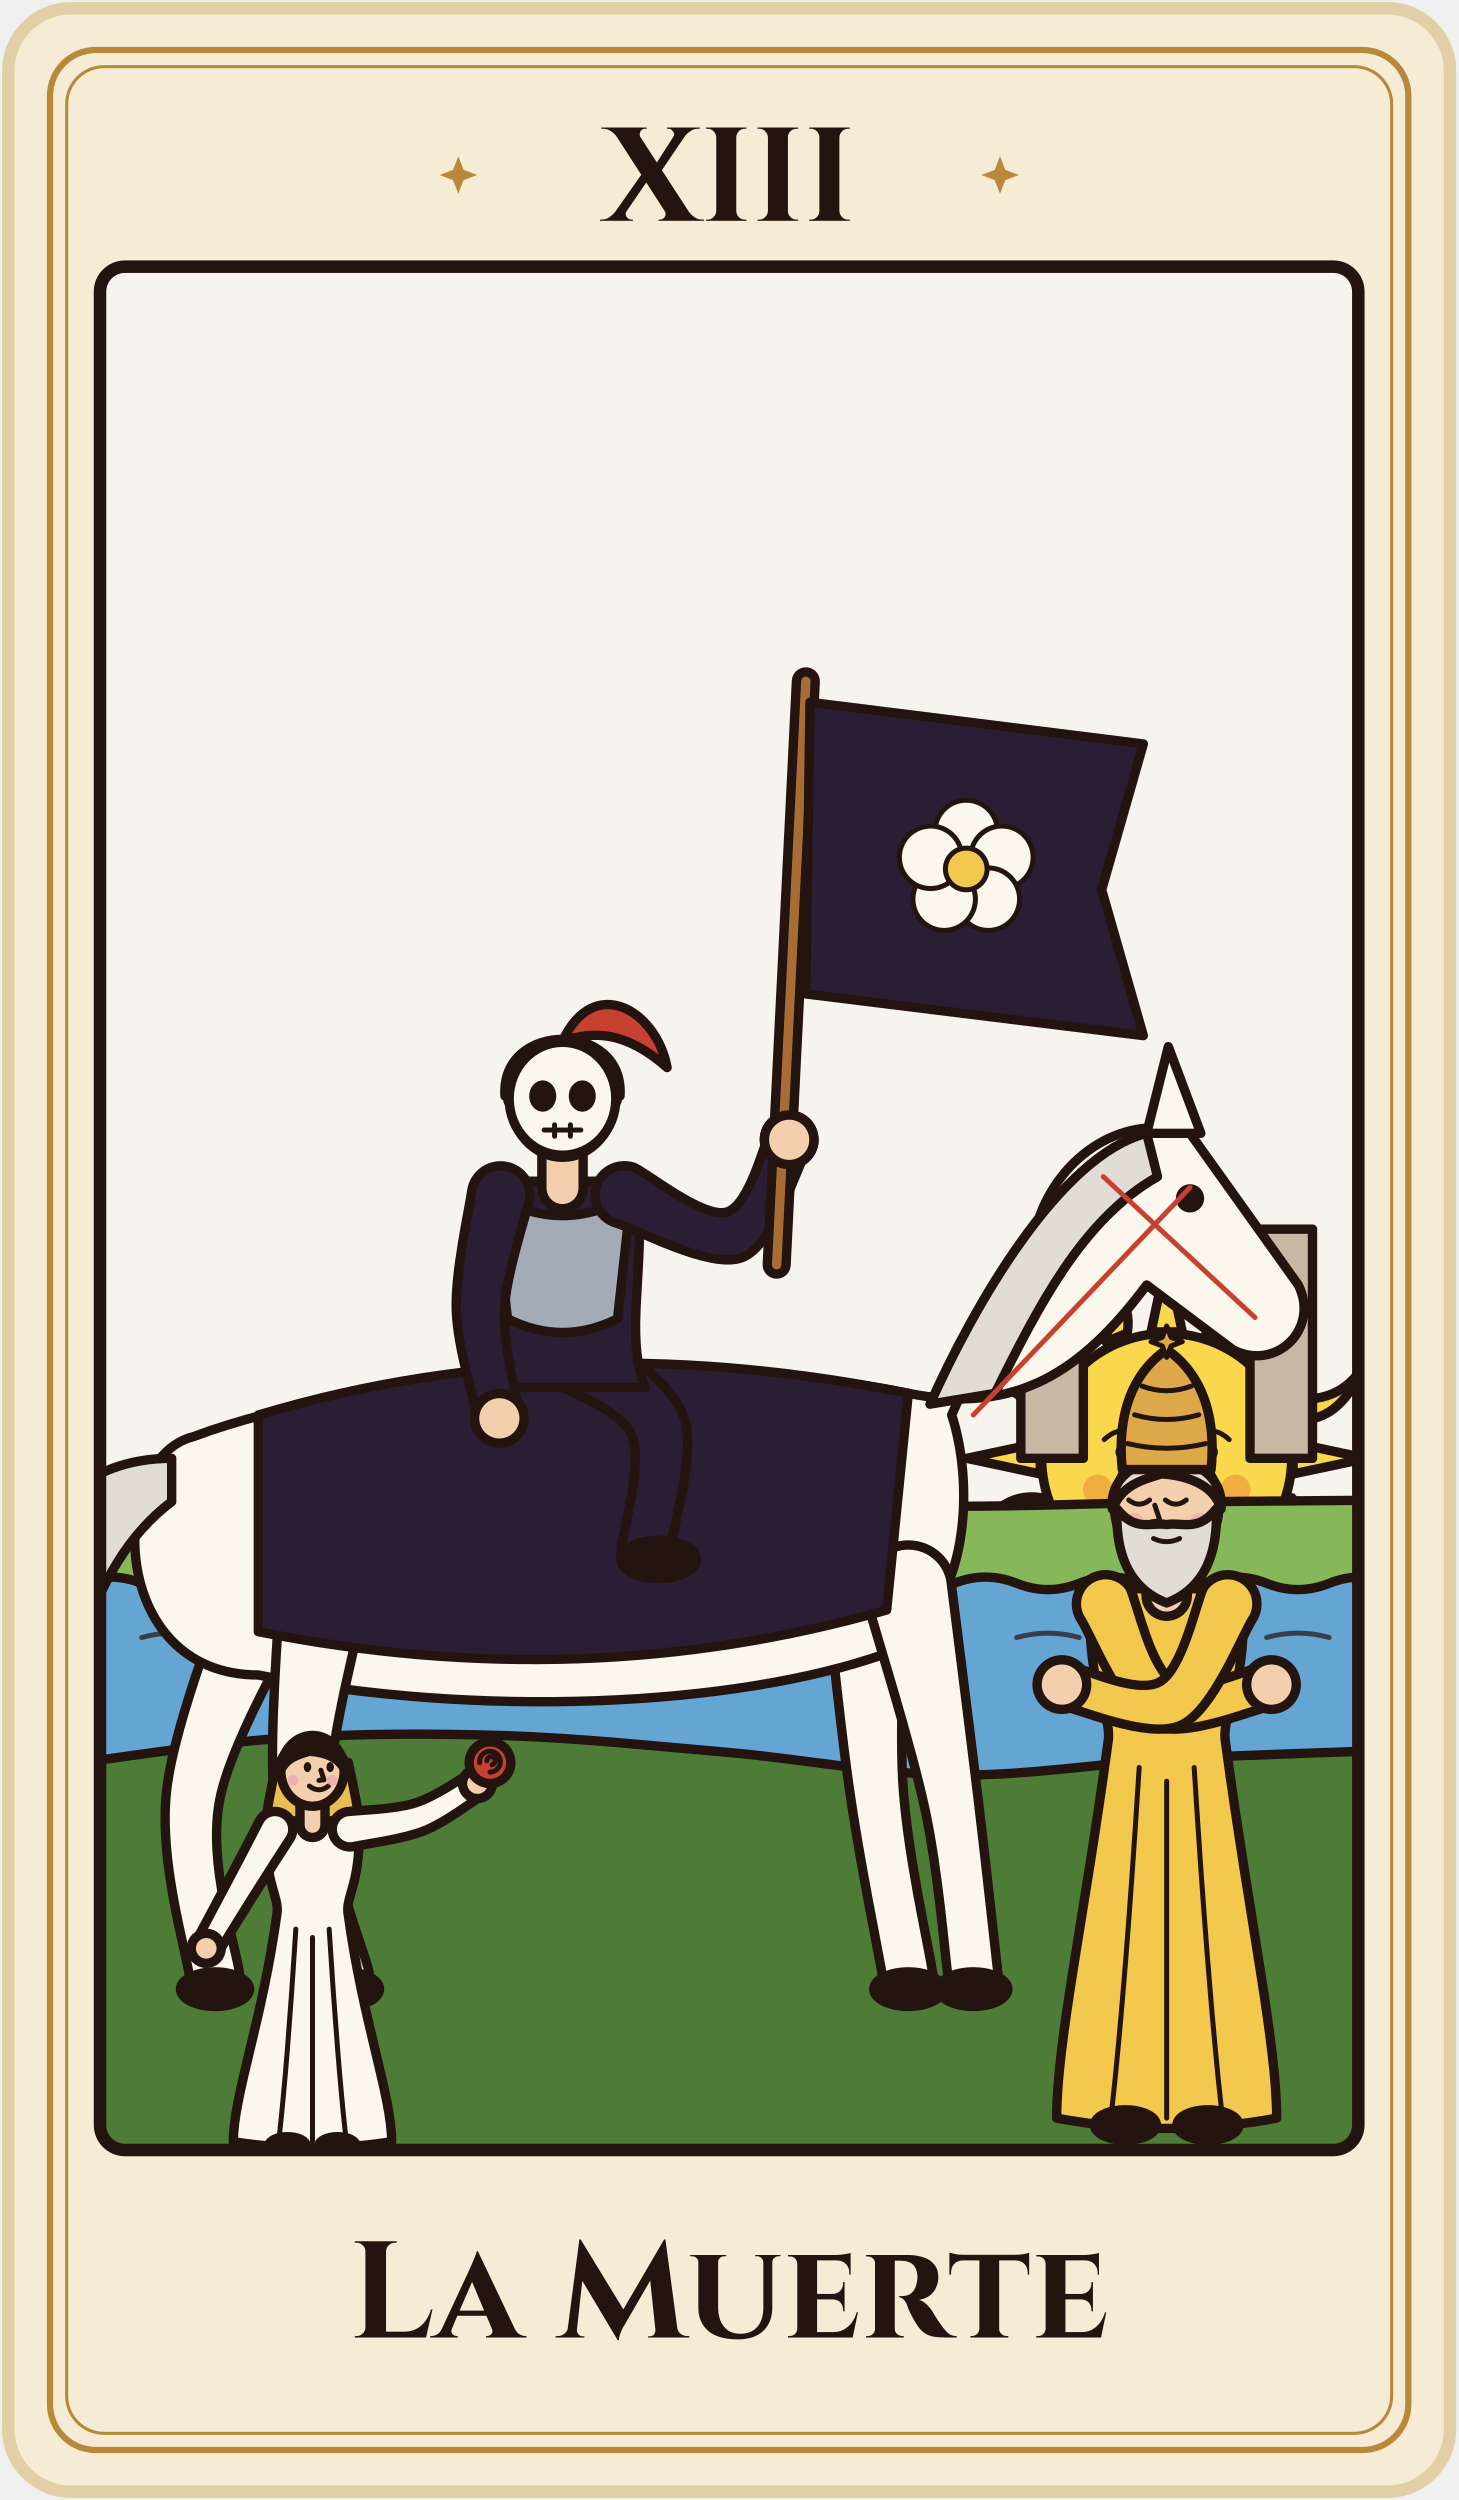
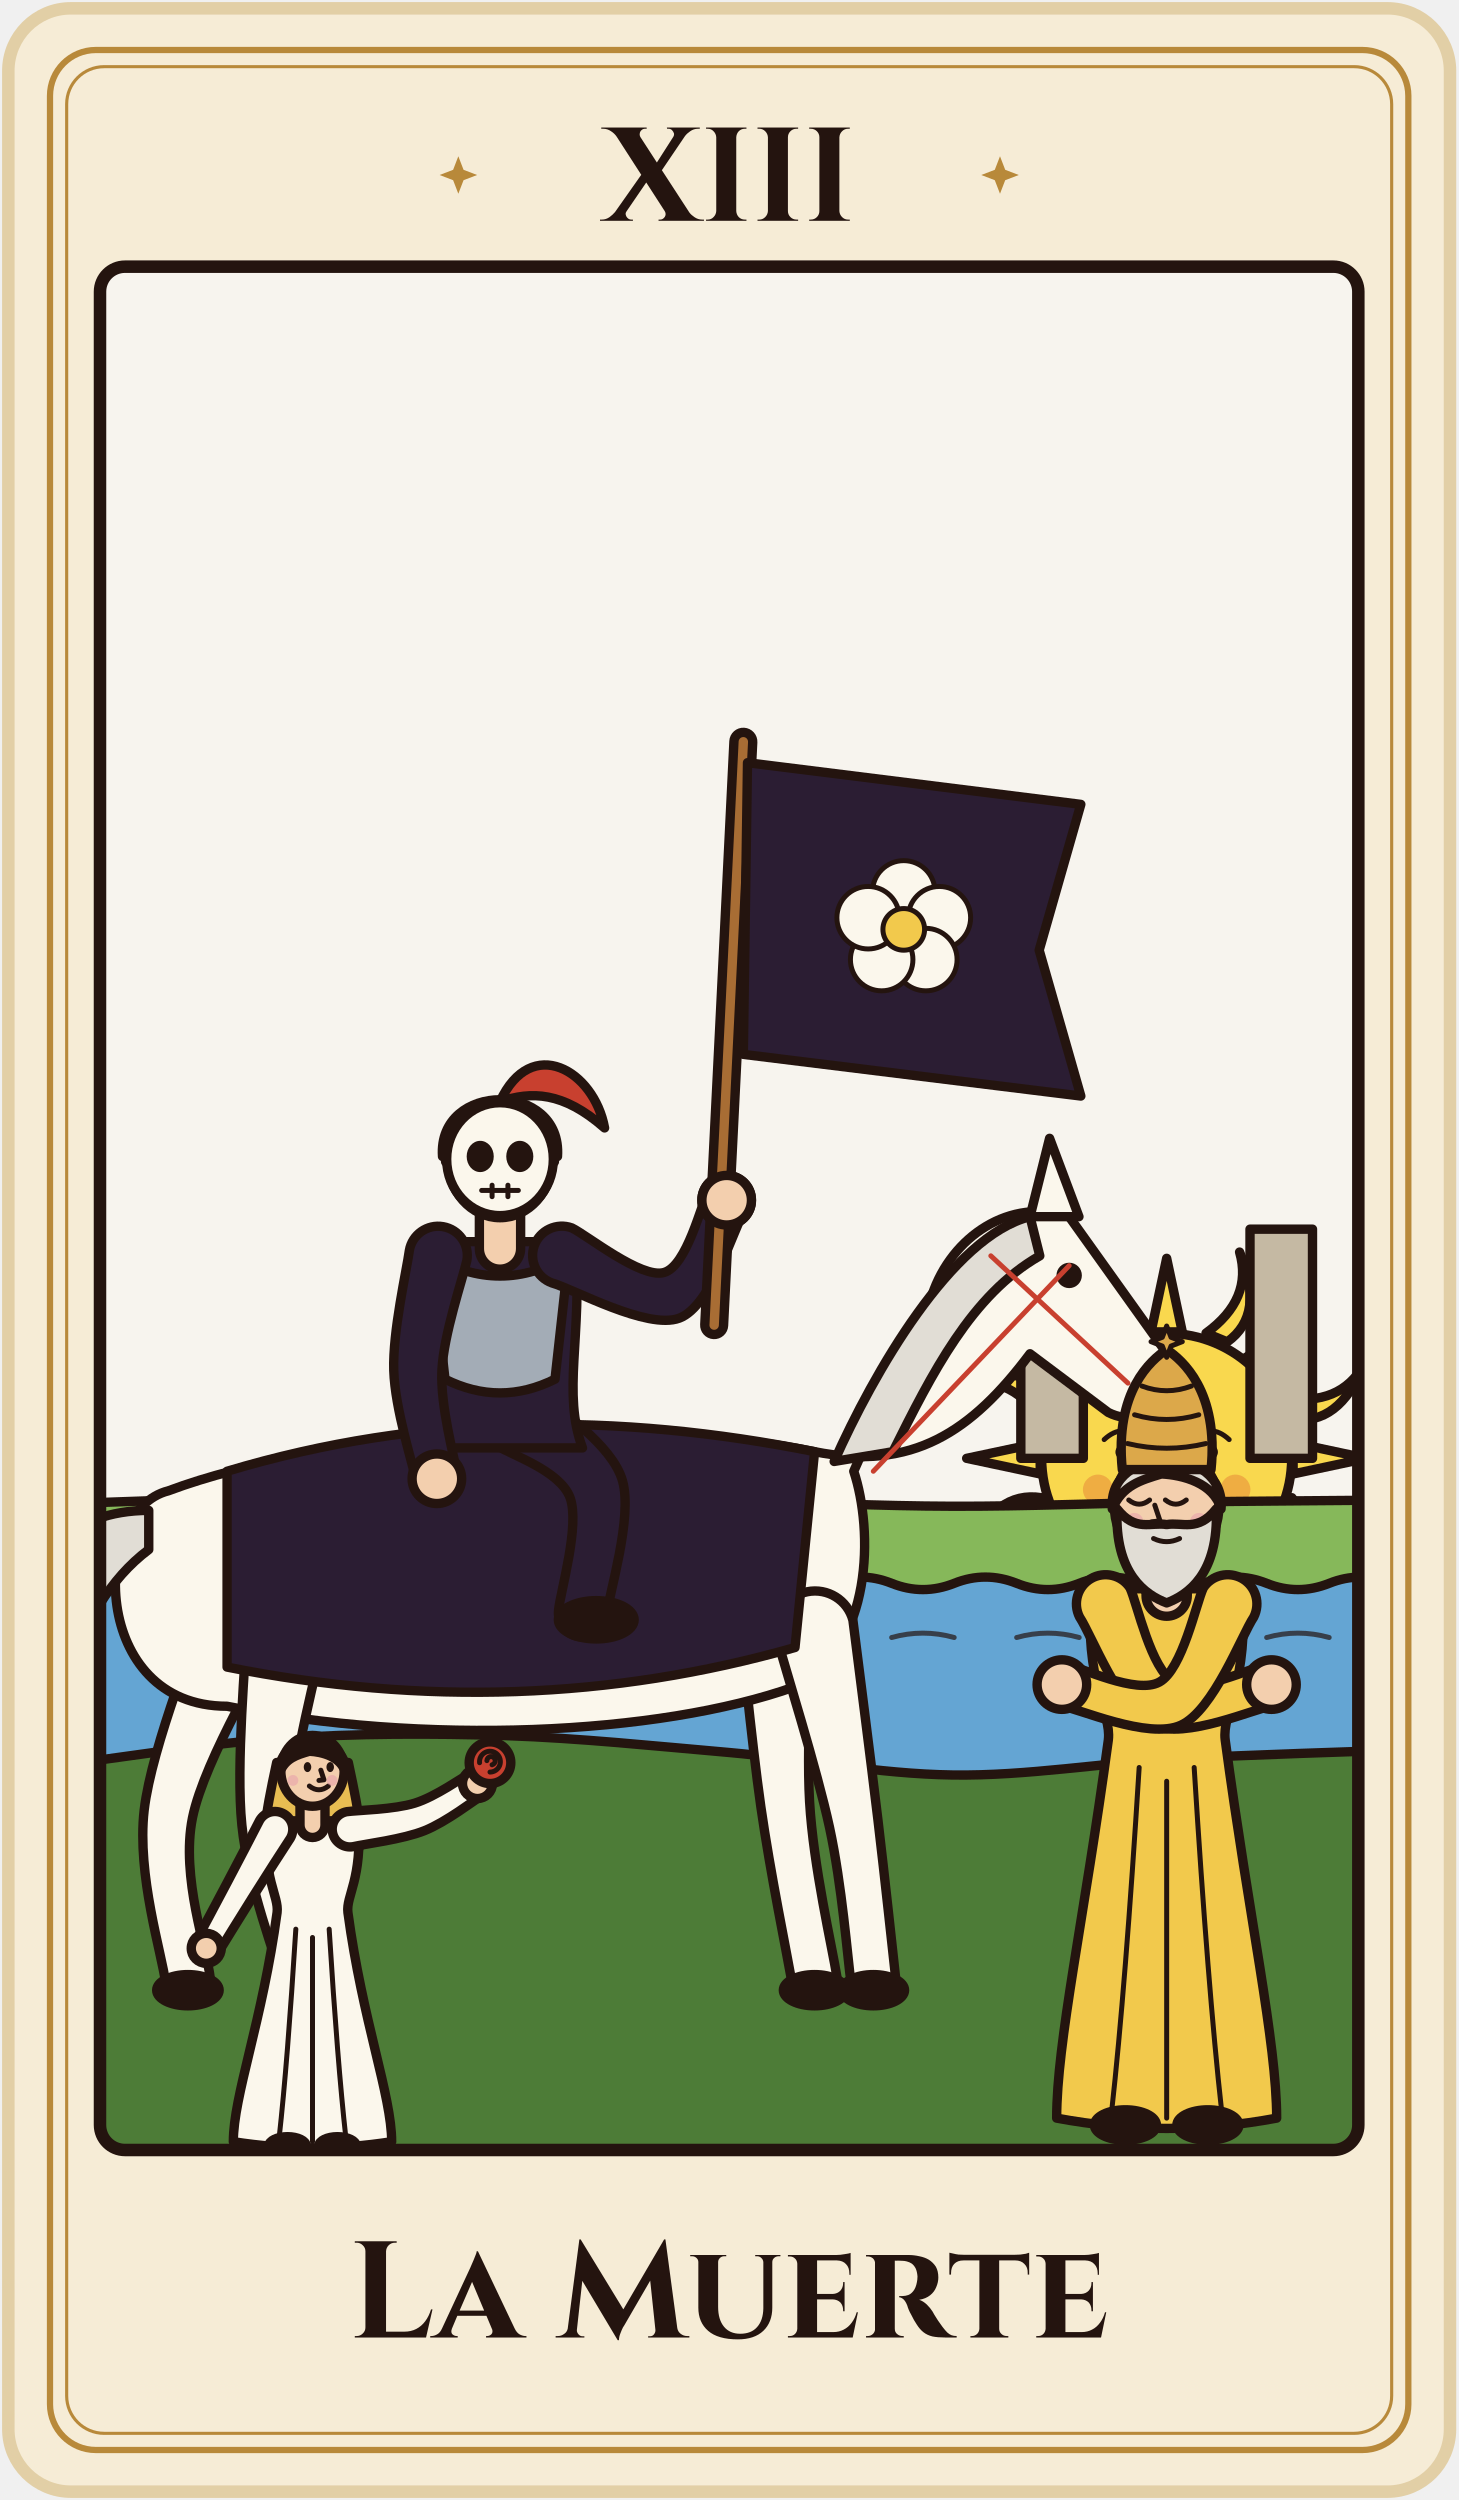
<svg xmlns="http://www.w3.org/2000/svg" viewBox="0 0 700 1200" width="700" height="1200" role="img" class="m-rws">
  <style>.m-rws .L{stroke:#24140f;stroke-width:4.5;stroke-linejoin:round;stroke-linecap:round}.m-rws .k{fill:#24140f}.m-rws .w{fill:#fbf7ec}.m-rws .p{fill:#f6ecd6}.m-rws .s{fill:#f3cfae}.m-rws .h{fill:#6b3e22}.m-rws .hb{fill:#e8bd52}.m-rws .hg{fill:#e1ddd5}.m-rws .hk{fill:#2b2224}.m-rws .r{fill:#c8402f}.m-rws .b{fill:#3f74b6}.m-rws .gn{fill:#4f8f3d}.m-rws .y{fill:#f2c94c}.m-rws .v{fill:#7b4d9f}.m-rws .o{fill:#e8913a}.m-rws .m{fill:#a3acb6}.m-rws .e{fill:#8c5a33}.m-rws .wd{fill:#a86d34}.m-rws .su{fill:#f9d84e}.m-rws .g{fill:#dca84a}.m-rws .gl{fill:#f3d68a}.m-rws .sk{fill:#a7d0ea}.m-rws .sy{fill:#f5d978}.m-rws .sn{fill:#25336a}.m-rws .wa{fill:#64a5d3}.m-rws .gr{fill:#86b85a}.m-rws .gr2{fill:#4d7c37}.m-rws .mt{fill:#c3ccd6}.m-rws .c{fill:#f7f4ee}.m-rws .st{fill:#c5b9a3}.m-rws .st2{fill:#958a77}.m-rws .fl{fill:#f08a2c}.m-rws .rs{fill:#e8a1aa}.m-rws .dk{fill:#2b1d33}.m-rws .lg{fill:#f2c94c}.m-rws .nf{fill:none}.m-rws .ns{stroke:none}.m-rws .th{stroke-width:2.4}.m-rws .tk{stroke-width:8.1}.m-rws .sh{fill:#24140f;opacity:.16;stroke:none}.m-rws .hl{fill:#fff;opacity:.38;stroke:none}.m-rws .ht{fill:url(#ht-rws);stroke:none}.m-rws .sr{stroke:#c8402f;fill:none}.m-rws .sg{stroke:#dca84a;fill:none}.m-rws .sw{stroke:#fbf7ec;fill:none}</style>
  <defs>
    <pattern id="ht-rws" width="9" height="9" patternUnits="userSpaceOnUse" patternTransform="rotate(35)">
      <path d="M0 0V9" stroke="#24140f" stroke-width="2.2" opacity="0.22" />
    </pattern>
    <clipPath id="pc-rws">
      <rect x="48" y="128" width="604" height="904" rx="12" />
    </clipPath>
  </defs>
  <rect x="4" y="4" width="692" height="1192" rx="30" fill="#f6ecd6" stroke="#e2cfa6" stroke-width="6" />
  <g clip-path="url(#pc-rws)">
    <g class="L">
      <rect x="38" y="118" width="624" height="914" class="c ns" />
      <g>
        <path d="M620.7 692.5L656 700L620.7 707.5ZM620.1 718.9Q636.5 741.5 659 735Q629.2 747.6 615.9 729.1ZM608.2 737.7L627.9 767.9L597.7 748.2ZM589.1 755.9Q584.7 783.4 605.2 794.8Q575.3 782.6 578.9 760.1ZM567.5 760.7L560 796L552.5 760.7ZM541.1 760.1Q518.5 776.5 525 799Q512.4 769.2 530.9 755.9ZM522.3 748.2L492.1 767.9L511.8 737.7ZM504.1 729.1Q476.6 724.7 465.2 745.2Q477.4 715.3 499.9 718.9ZM499.3 707.5L464 700L499.3 692.5ZM499.9 681.1Q483.5 658.5 461 665Q490.8 652.4 504.1 670.9ZM511.8 662.3L492.1 632.1L522.3 651.8ZM530.9 644.1Q535.3 616.6 514.8 605.2Q544.7 617.4 541.1 639.9ZM552.5 639.3L560 604L567.5 639.3ZM578.9 639.9Q601.5 623.5 595 601Q607.6 630.8 589.1 644.1ZM597.7 651.8L627.9 632.1L608.2 662.3ZM615.9 670.9Q643.4 675.3 654.8 654.8Q642.6 684.7 620.1 681.1Z" class="su" />
        <circle cx="560" cy="700" r="60" class="su" />
        <path d="M530 691q9-8.4 18 0M572 691q9-8.4 18 0" class="nf th" />
        <circle cx="539" cy="697" r="3.6" class="k ns" />
        <circle cx="581" cy="697" r="3.6" class="k ns" />
        <path d="M560 697l3.6 13.2l-7.2 0" class="nf th" />
        <path d="M542 722.8q18 13.2 36 0" class="nf th" />
        <circle cx="527" cy="715" r="7.2" class="o ns" opacity="0.6" />
        <circle cx="593" cy="715" r="7.2" class="o ns" opacity="0.6" />
      </g>
      <path d="M490 700L490 600L520 600L520 700ZM600 700L600 590L630 590L630 700Z" class="st" />
      <path d="M28 721.9C45.9 721.3 99.6 719.2 135.3 718.6C171.1 718 206.9 718 242.7 718.3C278.4 718.6 314.2 719.5 350 720.3C385.8 721.1 421.6 722.9 457.3 723C493.1 723.1 528.9 721.5 564.7 721C600.4 720.5 654.1 720.2 672 720L672 1052L28 1052Z" class="gr" />
      <g>
        <path d="M38 760q15-6 30 0t30 0q15-6 30 0t30 0q15-6 30 0t30 0q15-6 30 0t30 0q15-6 30 0t30 0q15-6 30 0t30 0q15-6 30 0t30 0q15-6 30 0t30 0q15-6 30 0t30 0q15-6 30 0t30 0q15-6 30 0t30 0L722 1052L38 1052Z" class="wa" />
        <path d="M68 786q15-4.2 30 0m30 0q15-4.2 30 0m30 0q15-4.2 30 0m30 0q15-4.2 30 0m30 0q15-4.2 30 0m30 0q15-4.2 30 0m30 0q15-4.2 30 0m30 0q15-4.2 30 0m30 0q15-4.2 30 0m30 0q15-4.2 30 0m30 0q15-4.2 30 0m30 0" class="nf th" opacity="0.7" />
      </g>
      <path d="M28 847.5C45.9 845.3 99.6 836.8 135.3 834.4C171.1 832 206.9 832 242.7 833.1C278.4 834.3 314.2 838.1 350 841.2C385.8 844.4 421.6 851.5 457.3 852C493.1 852.5 528.9 846.2 564.7 844.2C600.4 842.2 654.1 840.7 672 840L672 1052L28 1052Z" class="gr2" />
      <g>
-         <path d="M115 744.6C109.1 763.7 83.9 824.8 80 859.2C76 893.6 89.4 935.7 91.3 951A12 12 0 0 0 115.1 948.2C113.5 934 99.2 894.7 105.6 863.2C112.1 831.8 145.8 776.7 153.8 759.4A20.8 20.8 0 0 0 115 744.6Z" class="w" />
-         <path d="M394.4 742.5C396.6 761.7 402.5 822.5 407.5 857.3C412.4 892.1 421.4 935.9 424.2 951.6A12 12 0 0 0 447.8 947.6C445.4 932.1 435.3 889.2 433.3 854.7C431.4 820.2 435.5 759.7 436 740.7A20.8 20.8 0 0 0 394.4 742.5Z" class="w" />
-         <path d="M92.8 689.6C51.2 700 51.2 804 124 804C228 824.8 352.8 819.6 425.6 793.6C467.2 772.8 467.2 710.4 456.8 679.2L498.4 585.6C508.8 554.4 540 533.6 571.2 544L623.2 616.8C633.6 637.6 612.8 658.4 592 648L550.4 616.8C519.2 658.4 488 679.2 436 668.8C332 648 176 658.4 92.8 689.6Z" class="w" />
-         <path d="M82.4 700C-0.8 700-11.2 804 20 876.8C30.4 814.4 40.8 752 82.4 720.8Z" class="hg" />
-         <path d="M550.4 544C508.8 554.4 467.2 627.2 446.4 674L477.6 668.8C498.4 627.2 519.2 585.6 555.6 564.8Z" class="hg" />
-         <path d="M415.6 766.5C420.3 783.5 437.4 837.8 444 868.5C450.6 899.3 453.4 937.3 455.3 951.1A12 12 0 0 0 479.1 948.1C477.5 934.1 473.4 895.9 469.6 864.3C465.8 832.6 458.6 776 456.4 758.3A20.8 20.8 0 0 0 415.6 766.5Z" class="w" />
-         <path d="M134.5 760.3C134.1 778.1 128.6 835.1 131.8 867.1C135.1 899.1 150.3 938.3 154 952.5A12 12 0 0 0 177.2 946.7C174 933.2 158 896.1 157.8 865.7C157.6 835.3 172.9 781.3 175.9 764.5A20.8 20.8 0 0 0 134.5 760.3Z" class="w" />
-         <ellipse cx="165.6" cy="954.8" rx="16.6" ry="8.3" class="k" />
-         <ellipse cx="103.2" cy="954.8" rx="16.6" ry="8.3" class="k" />
-         <ellipse cx="467.2" cy="954.8" rx="16.6" ry="8.3" class="k" />
-         <ellipse cx="436" cy="954.8" rx="16.6" ry="8.3" class="k" />
-         <path d="M550.4 544L560.8 502.4L576.4 544Z" class="w" />
-         <circle cx="571.2" cy="575.2" r="6.8" class="k ns" />
-         <path d="M529.6 564.8L602.4 632.4M571.2 570L467.2 679.2" class="nf sr th" />
-         <path d="M124 679.2C228 648 332 648 436 668.8L425.6 772.8Q280 814.4 124 783.2Z" class="dk" />
+         <path d="M100.8 765.3C95.6 782.6 72.8 837.8 69.2 868.9C65.6 900 77.8 938 79.5 951.9A10.8 10.8 0 0 0 100.9 949.3C99.5 936.5 86.6 901 92.4 872.5C98.2 844.1 128.7 794.3 136 778.7A18.8 18.8 0 0 0 100.8 765.3Z" class="w" />
+         <path d="M353.4 763.5C355.4 780.7 360.7 835.7 365.2 867.2C369.7 898.7 377.8 938.2 380.3 952.4A10.8 10.8 0 0 0 401.7 948.8C399.5 934.8 390.4 896 388.6 864.8C386.8 833.7 390.6 778.9 391 761.7A18.8 18.8 0 0 0 353.4 763.5Z" class="w" />
+         <path d="M80.8 715.6C43.2 725 43.2 819 109 819C203 837.8 315.8 833.1 381.6 809.6C419.2 790.8 419.2 734.4 409.8 706.2L447.4 621.6C456.8 593.4 485 574.6 513.2 584L560.2 649.8C569.6 668.6 550.8 687.4 532 678L494.4 649.8C466.2 687.4 438 706.2 391 696.8C297 678 156 687.4 80.8 715.6Z" class="w" />
+         <path d="M71.4 725C-3.8 725-13.2 819 15 884.8C24.4 828.4 33.8 772 71.4 743.8Z" class="hg" />
+         <path d="M494.4 584C456.8 593.4 419.2 659.2 400.4 701.5L428.6 696.8C447.4 659.2 466.2 621.6 499.1 602.8Z" class="hg" />
+         <path d="M372.6 785.1C376.8 800.5 392.2 849.5 398.2 877.3C404.2 905.1 406.8 939.5 408.5 951.9A10.8 10.8 0 0 0 429.9 949.3C428.5 936.6 424.8 902.1 421.4 873.5C418 844.9 411.4 793.7 409.4 777.7A18.8 18.8 0 0 0 372.6 785.1Z" class="w" />
+         <path d="M118.5 779.5C118.1 795.6 113.1 847.1 116.1 876.1C119 905 132.8 940.4 136.1 953.2A10.8 10.8 0 0 0 157.1 948C154.2 935.8 139.7 902.2 139.5 874.7C139.3 847.3 153.2 798.5 155.9 783.3A18.8 18.8 0 0 0 118.5 779.5Z" class="w" />
+         <ellipse cx="146.6" cy="955.3" rx="15" ry="7.5" class="k" />
+         <ellipse cx="90.2" cy="955.3" rx="15" ry="7.5" class="k" />
+         <ellipse cx="419.2" cy="955.3" rx="15" ry="7.5" class="k" />
+         <ellipse cx="391" cy="955.3" rx="15" ry="7.5" class="k" />
+         <path d="M494.4 584L503.8 546.4L517.9 584Z" class="w" />
+         <circle cx="513.2" cy="612.2" r="6.1" class="k ns" />
+         <path d="M475.6 602.8L541.4 663.9M513.2 607.5L419.2 706.2" class="nf sr th" />
+         <path d="M109 706.2C203 678 297 678 391 696.8L381.6 790.8Q250 828.4 109 800.2Z" class="dk" />
      </g>
      <g>
-         <path d="M268.8 665C274.6 669.1 298.7 676.7 303.6 689.8C308.5 703 299 734.9 298.1 743.9A11.5 11.5 0 0 0 321.1 746.5C322.4 735.7 333.8 699.4 328.8 681.8C323.8 664.1 297.3 647.5 291 640.6A16.5 16.5 0 0 0 268.8 665Z" class="dk" />
-         <ellipse cx="316.2" cy="748.5" rx="18.2" ry="9.2" class="k" />
-         <path d="M233.7 567C230.4 613.2 240.3 639.6 230.4 666L309.6 666C299.7 639.6 309.6 613.2 306.3 567Z" class="dk" />
-         <path d="M237 573.6Q270 593.4 303 573.6L296.4 633Q270 646.2 243.6 633Z" class="m" />
-         <path d="M226.5 571.2C225.2 580.8 218.4 610.2 219 628.8C219.6 647.4 228.1 673.6 230 682.6A9.9 9.9 0 0 0 249.5 679.1C248.2 670.8 241.3 646.1 242.1 628.9C242.9 611.7 252.1 584.8 254.1 576A14 14 0 0 0 226.5 571.2Z" class="dk" />
-         <path d="M294.9 586.8C305.1 589.6 340.7 609.5 356.1 603.7C371.5 597.9 382.2 560.6 387.4 552A9.9 9.9 0 0 0 370.2 542.1C366.7 548.7 359.7 578.8 348.7 581.8C337.8 584.9 311.9 564 304.5 560.4A14 14 0 0 0 294.9 586.8Z" class="dk" />
-         <path d="M260.1 540.6C260.1 545.6 260.1 565.3 260.1 570.3A9.9 9.9 0 0 0 279.9 570.3C279.9 565.3 279.9 545.6 279.9 540.6A9.9 9.9 0 0 0 260.1 540.6Z" class="s" />
-         <ellipse cx="270" cy="527.4" rx="25.1" ry="28.1" class="s" />
-         <ellipse cx="264.7" cy="524.4" rx="3" ry="4" class="k ns" />
-         <ellipse cx="282.8" cy="524.4" rx="3" ry="4" class="k ns" />
-         <path d="M274.9 526.9l2.5 7.5l-4 0.5" class="nf th" />
-         <path d="M268.2 540.4l11 0" class="nf th" />
-         <circle cx="254.5" cy="534.9" r="4.3" class="rs ns" opacity="0.6" />
-         <circle cx="285.5" cy="534.9" r="4.3" class="rs ns" opacity="0.6" />
-         <path d="M243.9 528.7C241.2 497.3 298.8 497.3 296.1 528.7C292.6 516.1 277.5 512.4 267.5 511.9C257.5 514.9 248.7 517.4 243.9 528.7Z" class="w" />
-         <path d="M242.4 526.1C239.9 489.8 300.1 489.8 297.6 526.1L293.8 518.6L246.2 518.6Z" class="m" />
-         <path d="M270 499.8C285 467.2 315.1 484.8 320.2 512.4C300.1 494.8 285 494.8 270 499.8Z" class="r" />
-         <circle cx="239.7" cy="680.8" r="11.9" class="s" />
-         <circle cx="378.8" cy="547.1" r="11.9" class="s" />
+         <path d="M238.8 694C244.6 698.1 268.7 705.7 273.6 718.8C278.5 732 269 763.9 268.1 772.9A11.5 11.5 0 0 0 291.1 775.5C292.4 764.7 303.8 728.4 298.8 710.8C293.8 693.1 267.3 676.5 261 669.6A16.5 16.5 0 0 0 238.8 694Z" class="dk" />
+         <ellipse cx="286.2" cy="777.5" rx="18.2" ry="9.2" class="k" />
+         <path d="M203.7 596C200.4 642.2 210.3 668.6 200.4 695L279.6 695C269.7 668.6 279.6 642.2 276.3 596Z" class="dk" />
+         <path d="M207 602.6Q240 622.4 273 602.6L266.4 662Q240 675.2 213.6 662Z" class="m" />
+         <path d="M196.5 600.2C195.2 609.8 188.4 639.2 189 657.8C189.6 676.4 198.1 702.6 200 711.6A9.9 9.9 0 0 0 219.5 708.1C218.2 699.8 211.3 675.1 212.1 657.9C212.9 640.7 222.1 613.8 224.1 605A14 14 0 0 0 196.5 600.2Z" class="dk" />
+         <path d="M264.9 615.8C275.1 618.6 310.7 638.5 326.1 632.7C341.5 626.9 352.2 589.6 357.4 581A9.9 9.9 0 0 0 340.2 571.1C336.7 577.7 329.7 607.8 318.7 610.8C307.8 613.9 281.9 593 274.5 589.4A14 14 0 0 0 264.9 615.8Z" class="dk" />
+         <path d="M230.1 569.6C230.1 574.6 230.1 594.3 230.1 599.3A9.9 9.9 0 0 0 249.9 599.3C249.9 594.3 249.9 574.6 249.9 569.6A9.9 9.9 0 0 0 230.1 569.6Z" class="s" />
+         <ellipse cx="240" cy="556.4" rx="25.1" ry="28.1" class="s" />
+         <ellipse cx="234.7" cy="553.4" rx="3" ry="4" class="k ns" />
+         <ellipse cx="252.8" cy="553.4" rx="3" ry="4" class="k ns" />
+         <path d="M244.9 555.9l2.5 7.5l-4 0.5" class="nf th" />
+         <path d="M238.2 569.4l11 0" class="nf th" />
+         <circle cx="224.5" cy="563.9" r="4.3" class="rs ns" opacity="0.6" />
+         <circle cx="255.5" cy="563.9" r="4.3" class="rs ns" opacity="0.6" />
+         <path d="M213.9 557.7C211.2 526.3 268.8 526.3 266.1 557.7C262.6 545.1 247.5 541.4 237.5 540.9C227.5 543.9 218.7 546.4 213.9 557.7Z" class="w" />
+         <path d="M212.4 555.1C209.9 518.8 270.1 518.8 267.6 555.1L263.8 547.6L216.2 547.6Z" class="m" />
+         <path d="M240 528.8C255 496.2 285.1 513.8 290.2 541.4C270.1 523.8 255 523.8 240 528.8Z" class="r" />
+         <circle cx="209.7" cy="709.8" r="11.9" class="s" />
+         <circle cx="348.8" cy="576.1" r="11.9" class="s" />
      </g>
-       <ellipse cx="270" cy="527.4" rx="25.6" ry="27.1" class="w" />
-       <ellipse cx="260.5" cy="526.1" rx="6.5" ry="7.5" class="k ns" />
-       <ellipse cx="279.5" cy="526.1" rx="6.5" ry="7.5" class="k ns" />
-       <path d="M261.2 542.4h17.6M266.2 539.9v5.5M273.8 539.9v5.5" class="nf th" />
-       <path d="M377.3 607.3C379.6 560.6 389 374 391.3 327.3A4.5 4.5 0 0 0 382.3 326.8C380 373.5 370.7 560.2 368.3 606.8A4.5 4.5 0 0 0 377.3 607.3Z" class="wd" />
-       <path d="M388.8 337.1L548.8 357.1L528.8 427.1L548.8 497.1L386.8 477.1Z" class="dk" />
-       <circle cx="463.8" cy="399.1" r="15" class="w th" />
-       <circle cx="480.9" cy="411.5" r="15" class="w th" />
-       <circle cx="474.4" cy="431.6" r="15" class="w th" />
-       <circle cx="453.2" cy="431.6" r="15" class="w th" />
-       <circle cx="446.7" cy="411.5" r="15" class="w th" />
-       <circle cx="463.8" cy="417.1" r="10" class="y th" />
-       <circle cx="378.8" cy="547.1" r="11.9" class="s" />
+       <ellipse cx="240" cy="556.4" rx="25.6" ry="27.1" class="w" />
+       <ellipse cx="230.5" cy="555.1" rx="6.5" ry="7.5" class="k ns" />
+       <ellipse cx="249.5" cy="555.1" rx="6.5" ry="7.5" class="k ns" />
+       <path d="M231.2 571.4h17.6M236.2 568.9v5.5M243.8 568.9v5.5" class="nf th" />
+       <path d="M347.3 636.3C349.6 589.6 359 403 361.3 356.3A4.5 4.5 0 0 0 352.3 355.8C350 402.5 340.7 589.2 338.3 635.8A4.5 4.5 0 0 0 347.3 636.3Z" class="wd" />
+       <path d="M358.8 366.1L518.8 386.1L498.8 456.1L518.8 526.1L356.8 506.1Z" class="dk" />
+       <circle cx="433.8" cy="428.1" r="15" class="w th" />
+       <circle cx="450.9" cy="440.5" r="15" class="w th" />
+       <circle cx="444.4" cy="460.6" r="15" class="w th" />
+       <circle cx="423.2" cy="460.6" r="15" class="w th" />
+       <circle cx="416.7" cy="440.5" r="15" class="w th" />
+       <circle cx="433.8" cy="446.1" r="10" class="y th" />
+       <circle cx="348.8" cy="576.1" r="11.9" class="s" />
      <g>
        <path d="M523.7 762.6C520.4 808.8 533.6 822 532 835.2C520.4 921 507.2 980.4 507.2 1016.7Q560 1026.6 612.8 1016.7C612.8 980.4 599.6 921 588.1 835.2C586.4 822 599.6 808.8 596.3 762.6Z" class="y" />
        <path d="M546.8 848.4Q540.2 954 533.6 1013.4M573.2 848.4Q579.8 954 586.4 1013.4M560 855L560 1016.7" class="nf th" />
        <ellipse cx="540.2" cy="1020" rx="14.9" ry="7.3" class="k" />
        <ellipse cx="579.8" cy="1020" rx="14.9" ry="7.3" class="k" />
        <path d="M518.2 776.2C524 784.9 537.6 821.1 553.2 828.1C568.9 835.2 602.3 820 612.1 818.4A9.9 9.9 0 0 0 608.6 798.9C601.1 800.3 574.5 813.5 563.5 807.4C552.4 801.3 545.9 769.7 542.4 762.2A14 14 0 0 0 518.2 776.2Z" class="y" />
        <path d="M577.6 762.2C574.1 769.7 567.6 801.3 556.5 807.4C545.5 813.5 518.9 800.3 511.4 798.9A9.9 9.9 0 0 0 507.9 818.4C517.7 820 551.1 835.2 566.8 828.1C582.4 821.1 596 784.9 601.8 776.2A14 14 0 0 0 577.6 762.2Z" class="y" />
        <path d="M550.1 736.2C550.1 741.2 550.1 761 550.1 765.9A9.9 9.9 0 0 0 569.9 765.9C569.9 761 569.9 741.2 569.9 736.2A9.9 9.9 0 0 0 550.1 736.2Z" class="s" />
        <ellipse cx="560" cy="723" rx="25.1" ry="28.1" class="s" />
        <path d="M541.8 720q5 4 10 0M559.4 720q5 4 10 0" class="nf th" />
        <path d="M554.3 722.5l2.5 7.5l-4 0.5" class="nf th" />
        <path d="M550.1 736l11 0" class="nf th" />
        <circle cx="544.5" cy="730.5" r="4.3" class="rs ns" opacity="0.6" />
        <circle cx="575.5" cy="730.5" r="4.3" class="rs ns" opacity="0.6" />
        <path d="M536.2 724.3C534.9 755.6 550 765.6 560 769.4C570 765.6 585.1 755.6 583.8 724.3C575 735.5 567.5 730.5 560 731.8C552.5 730.5 545 735.5 536.2 724.3Z" class="hg" />
        <path d="M553.7 738.5q6.3 3 12.5 0" class="nf th" />
        <path d="M533.9 724.3C531.2 692.9 588.8 692.9 586.1 724.3C582.6 711.7 567.5 708 557.5 707.5C547.5 710.5 538.7 713 533.9 724.3Z" class="hg" />
        <path d="M538.7 705.4C534.9 667.8 552.5 652.8 560 647.8C567.5 652.8 585.1 667.8 581.3 705.4Z" class="g" />
        <path d="M541.2 692.9Q560 697.4 578.8 692.9" class="nf th" />
        <path d="M544.6 679.1Q560 683.6 575.4 679.1" class="nf th" />
        <path d="M548.1 665.3Q560 669.8 571.9 665.3" class="nf th" />
        <polygon points="560 636.5 562.1 641.9 567.5 644 562.1 646.1 560 651.5 557.9 646.1 552.5 644 557.9 641.9" class="g th" />
        <circle cx="610.3" cy="808.6" r="11.9" class="s" />
        <circle cx="509.7" cy="808.6" r="11.9" class="s" />
      </g>
      <g>
        <path d="M132.8 846C126.8 874 124.8 886 130.8 894L169.2 894C175.2 886 173.2 874 167.2 846Z" class="hb" />
        <path d="M128 874C126 902 134 910 133 918C126 970 112 1006 112 1028Q150 1034 188 1028C188 1006 174 970 167 918C166 910 174 902 172 874Z" class="w" />
        <path d="M142 926Q138 990 134 1026M158 926Q162 990 166 1026M150 930L150 1028" class="nf th" />
        <ellipse cx="138" cy="1030" rx="9" ry="4.4" class="k" />
        <ellipse cx="162" cy="1030" rx="9" ry="4.4" class="k" />
        <path d="M124.6 873.8C122 878.8 114.1 894.2 108.9 903.9C103.8 913.7 96.3 927.5 93.8 932.2A6 6 0 0 0 104.2 938.2C107 933.6 115.2 920.3 121.1 910.9C126.9 901.6 136.3 887 139.4 882.3A8.5 8.5 0 0 0 124.6 873.8Z" class="w" />
        <path d="M169.5 886.4C175.2 885.1 193.4 882.9 203.8 878.7C214.3 874.5 227.5 864.2 232.2 861.3A6 6 0 0 0 226.2 850.9C221.7 853.3 209.1 862.4 199.1 865.5C189.2 868.6 172 868.9 166.5 869.6A8.5 8.5 0 0 0 169.5 886.4Z" class="w" />
        <path d="M144 858C144 861 144 873 144 876A6 6 0 0 0 156 876C156 873 156 861 156 858A6 6 0 0 0 144 858Z" class="s" />
        <ellipse cx="150" cy="850" rx="15.2" ry="17" class="s" />
        <ellipse cx="147.6" cy="848.2" rx="1.8" ry="2.4" class="k ns" />
        <ellipse cx="158.5" cy="848.2" rx="1.8" ry="2.4" class="k ns" />
        <path d="M154 849.7l1.5 4.6l-2.4 0.3" class="nf th" />
        <path d="M148.5 857.3q4.6 3.6 9.1 0" class="nf th" />
        <circle cx="140.6" cy="854.6" r="2.6" class="rs ns" opacity="0.6" />
        <circle cx="159.4" cy="854.6" r="2.6" class="rs ns" opacity="0.6" />
        <path d="M134.2 850.8C132.5 831.8 167.5 831.8 165.8 850.8C163.7 843.2 154.6 840.9 148.5 840.6C142.4 842.4 137.1 843.9 134.2 850.8Z" class="hb" />
        <circle cx="99" cy="935.2" r="7.2" class="s" />
        <circle cx="229.2" cy="856.1" r="7.2" class="s" />
      </g>
      <g>
        <circle cx="235.2" cy="846.1" r="10" class="r" />
        <path d="M230.2 846.1a5 5 0 1 1 5 4.5M233.7 845.1a2 2 0 1 1 2.5 2" class="nf th" />
      </g>
    </g>
  </g>
  <rect x="48" y="128" width="604" height="904" rx="12" fill="none" stroke="#24140f" stroke-width="6" />
  <rect x="24" y="24" width="652" height="1152" rx="22" fill="none" stroke="#b8893a" stroke-width="3" />
  <rect x="32" y="32" width="636" height="1136" rx="18" fill="none" stroke="#b8893a" stroke-width="1.5" />
-   <path d="M319.1 101.4L310.2 87.6L300.7 101.5Q300.1 102.4 300.4 103.2Q300.6 104.1 301.4 104.8Q302.1 105.4 303 105.4L303.8 105.4L303.8 106L288 106L288 105.4L288.9 105.4Q290.9 105.4 292.6 104.2Q294.1 103.1 295.2 101.8L307.8 83.9L296 65.6L296 65.6Q295 64.1 293.3 63Q291.6 61.8 289.5 61.8L288.6 61.8L288.6 61.2L310.4 61.2L310.4 61.8L309.6 61.8Q308.7 61.8 308 62.4Q307.2 63.1 307.1 64Q306.9 64.9 307.4 65.8L315.3 78L323.1 65.8Q323.7 64.9 323.5 64Q323.2 63.1 322.5 62.4Q321.8 61.8 320.9 61.8L320.2 61.8L320.1 61.2L335.9 61.2L335.9 61.8L335 61.8Q333 61.8 331.3 63Q329.8 64 328.8 65.3L317.7 81.7L330.9 102Q331.8 103.2 333.3 104.2Q335 105.4 337 105.4L337.9 105.4L337.9 106L316.1 106L316.1 105.4L316.9 105.4Q318.2 105.4 319.1 104.1Q319.9 102.8 319.1 101.4M343.8 101.3L343.8 65.9Q343.7 64.2 342.5 63Q341.4 61.8 339.7 61.8L338.9 61.8L338.9 61.2L358.3 61.2L358.3 61.8L357.5 61.8Q355.8 61.8 354.6 63Q353.5 64.2 353.4 65.9L353.4 101.3Q353.5 103 354.6 104.2Q355.8 105.4 357.5 105.4L358.3 105.4L358.3 106L338.9 106L338.9 105.4L339.7 105.4Q341.4 105.4 342.5 104.2Q343.7 103 343.8 101.3M368.6 101.3L368.6 65.9Q368.5 64.2 367.3 63Q366.1 61.8 364.5 61.8L363.6 61.8L363.6 61.2L383.1 61.2L383.1 61.8L382.3 61.8Q380.6 61.8 379.4 63Q378.2 64.2 378.2 65.9L378.2 101.3Q378.2 103 379.4 104.2Q380.6 105.4 382.3 105.4L383.1 105.4L383.1 106L363.6 106L363.6 105.4L364.5 105.4Q366.1 105.4 367.3 104.2Q368.5 103 368.6 101.3M393.3 101.3L393.3 65.9Q393.3 64.2 392.1 63Q390.9 61.8 389.2 61.8L388.4 61.8L388.4 61.2L407.9 61.2L407.9 61.8L407 61.8Q405.4 61.8 404.2 63Q403 64.2 402.9 65.9L402.9 101.3Q403 103 404.2 104.2Q405.4 105.4 407 105.4L407.9 105.4L407.9 106L388.4 106L388.4 105.4L389.2 105.4Q390.9 105.4 392.1 104.2Q393.3 103 393.3 101.3" fill="#24140f" />
+   <path d="M319.1 101.4L319.1 101.4L319.1 101.4L310.2 87.6L300.7 101.5Q300.1 102.4 300.4 103.2L300.4 103.2Q300.6 104.1 301.4 104.8Q302.1 105.4 303 105.4L303 105.4L303.8 105.4L303.8 106L288 106L288 105.4L288.9 105.4Q290.9 105.4 292.6 104.2L292.6 104.2Q294.1 103.1 295.2 101.8L295.2 101.8L307.8 83.9L296 65.6L296 65.6Q295 64.1 293.3 63Q291.6 61.8 289.5 61.8L289.5 61.8L288.6 61.8L288.6 61.2L310.4 61.2L310.4 61.8L309.6 61.8Q308.7 61.8 308 62.4Q307.2 63.1 307.1 64Q306.9 64.9 307.4 65.8L307.4 65.8L307.4 65.8L315.3 78L323.1 65.8L323.1 65.8Q323.7 64.9 323.5 64Q323.2 63.1 322.5 62.4Q321.8 61.8 320.9 61.8L320.9 61.8L320.2 61.8L320.1 61.2L335.9 61.2L335.9 61.8L335 61.8Q333 61.8 331.3 63L331.3 63Q329.8 64 328.8 65.3L328.8 65.3L317.7 81.7L330.9 102Q331.8 103.2 333.3 104.2L333.3 104.2Q335 105.4 337 105.4L337 105.4L337.9 105.4L337.9 106L316.1 106L316.1 105.4L316.9 105.4Q318.2 105.4 319.1 104.1Q319.9 102.8 319.1 101.4M343.8 101.3L343.8 101.3L343.8 65.9Q343.7 64.2 342.5 63Q341.4 61.8 339.7 61.8L339.7 61.8L338.9 61.8L338.9 61.2L358.3 61.2L358.3 61.8L357.5 61.8Q355.8 61.8 354.6 63Q353.5 64.2 353.4 65.9L353.4 65.9L353.4 101.3Q353.5 103 354.6 104.2Q355.8 105.4 357.5 105.4L357.5 105.4L358.3 105.4L358.3 106L338.9 106L338.9 105.4L339.7 105.4Q341.4 105.4 342.5 104.2Q343.7 103 343.8 101.3M368.6 101.3L368.6 101.3L368.6 65.9Q368.5 64.2 367.3 63Q366.1 61.8 364.5 61.8L364.5 61.8L363.6 61.8L363.6 61.2L383.1 61.2L383.1 61.8L382.3 61.8Q380.6 61.8 379.4 63Q378.2 64.2 378.2 65.9L378.2 65.9L378.2 101.3Q378.2 103 379.4 104.2Q380.6 105.4 382.3 105.4L382.3 105.4L383.1 105.4L383.1 106L363.6 106L363.6 105.4L364.5 105.4Q366.1 105.4 367.3 104.2Q368.5 103 368.6 101.3M393.3 101.3L393.3 101.3L393.3 65.9Q393.3 64.2 392.1 63Q390.9 61.8 389.2 61.8L389.2 61.8L388.4 61.8L388.4 61.2L407.9 61.2L407.9 61.8L407 61.8Q405.4 61.8 404.2 63Q403 64.2 402.9 65.9L402.9 65.9L402.9 101.3Q403 103 404.2 104.2Q405.4 105.4 407 105.4L407 105.4L407.9 105.4L407.9 106L388.4 106L388.4 105.4L389.2 105.4Q390.9 105.4 392.1 104.2Q393.3 103 393.3 101.3" fill="#24140f" />
  <polygon points="220 75 222.5 81.5 229 84 222.5 86.5 220 93 217.5 86.5 211 84 217.5 81.5" fill="#b8893a" />
  <polygon points="480 75 482.5 81.5 489 84 482.5 86.5 480 93 477.5 86.5 471 84 477.5 81.5" fill="#b8893a" />
-   <path d="M206.9 1108.5L207.6 1108.5L204.5 1122L170.3 1122L170.3 1121.3L171.2 1121.3Q172.9 1121.3 174.1 1120.1Q175.4 1118.9 175.4 1117.2L175.4 1080.6Q175.4 1078.9 174.1 1077.7Q172.9 1076.5 171.2 1076.5L170.3 1076.5L170.3 1075.8L190.4 1075.8L190.4 1076.5L189.6 1076.5Q187.8 1076.5 186.6 1077.7Q185.4 1078.9 185.3 1080.6L185.3 1119.2L194 1119.2Q197.3 1119.2 199.8 1117.9Q202.3 1116.6 204.1 1114.2Q205.9 1111.8 206.9 1108.5M228.8 1080.6L229.4 1080.6L247 1117.6Q248 1119.7 249.4 1120.5Q250.9 1121.3 252.2 1121.3L252.7 1121.3L252.7 1122L233.3 1122L233.3 1121.3L233.8 1121.3Q235 1121.3 235.9 1120.3Q236.6 1119.6 236.3 1118.3L233.5 1111.6L219.5 1111.6L216.9 1117.8Q216.3 1119.5 217.1 1120.3Q218.1 1121.3 219.2 1121.3L219.7 1121.3L219.7 1122L206.5 1122L206.5 1121.3L207 1121.3Q208.4 1121.3 209.8 1120.5Q211.3 1119.7 212.2 1117.6L225.7 1088.6Q225.9 1088.2 226.3 1087.2Q226.8 1086.2 227.3 1084.9Q227.8 1083.6 228.3 1082.4Q228.8 1081.3 228.8 1080.6M226.6 1095.3L220.6 1109.1L232.4 1109.1M299.2 1108.5L318.8 1074.9L319.4 1074.9L325.1 1117.5Q325.4 1119.2 326.7 1120.2Q328.1 1121.3 329.8 1121.3L330.9 1121.3L330.9 1122L311.1 1122L311.1 1121.4L312.1 1121.4Q313.2 1121.4 313.9 1120.5Q314.6 1119.6 314.6 1118.6L314.6 1118.4L312.1 1094.7L299.7 1116.1L299 1117.2Q298.4 1118.4 297.8 1120Q297.1 1121.7 297.1 1123.3L296.5 1123.3L279.5 1094.8L276.9 1118.4L276.9 1118.6Q276.9 1119.6 277.7 1120.5Q278.5 1121.4 279.5 1121.4L280.5 1121.4L280.5 1122L266.7 1122L266.7 1121.3L267.8 1121.3Q269.5 1121.3 270.9 1120.2Q272.1 1119.4 272.5 1117.8L278.1 1074.9L278.7 1074.9M331.3 1082.4L348.6 1082.4L348.6 1083L347.7 1083Q346.4 1083 345.6 1083.8Q344.7 1084.6 344.7 1085.8L344.7 1107.3Q344.7 1113.4 347.5 1116.8Q350.3 1120.2 355.3 1120.2Q360.6 1120.2 363.4 1117Q366.3 1113.8 366.4 1108L366.4 1085.8Q366.3 1084.6 365.4 1083.8Q364.6 1083 363.4 1083L362.5 1083L362.5 1082.4L374.6 1082.4L374.6 1083L373.8 1083Q372.5 1083 371.6 1083.8Q370.7 1084.6 370.7 1085.8L370.7 1107.6Q370.7 1114.7 366.4 1118.8Q362.1 1122.9 354.2 1122.9Q344.6 1122.9 339.9 1118.8Q335.2 1114.7 335.2 1107.7L335.2 1085.8Q335.2 1084.6 334.3 1083.8Q333.4 1083 332.2 1083L331.3 1083M411.2 1109.9L411.8 1109.9L409.3 1122L378.2 1122L378.2 1121.3L379.1 1121.3Q380.6 1121.3 381.6 1120.3Q382.6 1119.3 382.7 1117.8L382.7 1086.6Q382.6 1085 381.6 1084Q380.6 1083.1 379.1 1083.1L378.2 1083.1L378.2 1082.4L401.4 1082.4Q403.3 1082.4 405.4 1082Q407.6 1081.7 408.3 1081.4L408.3 1091.9L407.7 1091.9L407.7 1091.3Q407.7 1088.4 406.1 1086.8Q404.6 1085.1 401.7 1085L392.2 1085L392.2 1101.1L399.7 1101.1Q402 1101 403.4 1099.5Q404.7 1098 404.7 1095.9L404.7 1095.4L405.4 1095.4L405.4 1109.4L404.7 1109.4L404.7 1108.9Q404.7 1106.7 403.4 1105.2Q402 1103.8 399.7 1103.7L392.2 1103.7L392.2 1119.4L400 1119.4Q402.8 1119.4 405 1118.2Q407.2 1117 408.8 1114.9Q410.4 1112.8 411.2 1109.9M433.8 1122L420 1122L415.7 1122L415.7 1121.3L416.5 1121.3Q417.9 1121.3 419 1120.3Q419.8 1119.5 420 1118.4L420 1085.9Q419.8 1084.8 419 1084Q417.9 1083.1 416.5 1083.1L415.7 1083.1L415.7 1082.4L436 1082.4Q438.7 1082.4 441.3 1083Q443.9 1083.5 445.9 1084.7Q447.9 1086 449.2 1088Q450.4 1090.1 450.4 1093.2Q450.4 1095.5 449.4 1097.8Q448.5 1100.1 446.5 1101.7Q444.4 1103.4 441.2 1103.9Q443.1 1104.5 444.9 1106.2Q446.6 1107.9 447.6 1109.5Q447.9 1110 448.5 1111.1Q449.2 1112.3 450.2 1113.8Q451.2 1115.3 452.4 1116.9Q453.7 1118.6 454.7 1119.6Q455.7 1120.5 456.7 1120.9Q457.8 1121.3 459.2 1121.3L459.2 1122L453.6 1122Q450.1 1122 447.6 1121.5Q445.1 1120.9 443.3 1119.5Q441.5 1118.1 440 1115.7Q439.4 1114.8 438.7 1113.6Q438 1112.4 437.4 1111.1Q436.7 1109.9 436.2 1108.7Q435.7 1107.5 435.5 1106.7Q434.7 1104.6 433.6 1103.6Q432.5 1102.7 431.6 1102.7L431.6 1102.1L433.2 1102.1Q434.6 1102.1 436 1101.6Q437.3 1101.1 438.4 1099.7Q439.6 1098.2 440.1 1095.5Q440.2 1095.1 440.3 1094.3Q440.4 1093.6 440.4 1092.7Q440.2 1090.3 439.5 1088.8Q438.7 1087.3 437.6 1086.5Q436.5 1085.8 435.3 1085.5Q434.1 1085.2 433.3 1085.2Q432 1085.1 431 1085.1Q430.1 1085.2 429.5 1085.1L429.5 1117.8Q429.5 1119.5 430.7 1120.4Q431.8 1121.3 433.2 1121.3L433.8 1121.3M494 1081.3L494 1091.8L493.3 1091.8L493.3 1091.2Q493.4 1088.3 491.7 1086.7Q490.1 1085 487.3 1085L479.6 1085L479.6 1117.8Q479.6 1119.3 480.7 1120.3Q481.7 1121.3 483.3 1121.3L484 1121.3L484 1122L465.8 1122L465.8 1121.3L466.5 1121.3Q467.9 1121.3 469 1120.3Q470 1119.3 470.1 1117.8L470.1 1085L462.5 1085Q459.6 1085 458 1086.7Q456.5 1088.3 456.5 1091.2L456.5 1091.8L455.7 1091.8L455.7 1081.3Q456.3 1081.5 457.5 1081.7Q458.6 1082 460.1 1082.2Q461.5 1082.3 462.7 1082.3L487 1082.3Q488.3 1082.3 489.7 1082.2Q491.2 1082 492.4 1081.8Q493.6 1081.5 494 1081.3M530.4 1109.9L531 1109.9L528.5 1122L497.4 1122L497.4 1121.3L498.3 1121.3Q499.8 1121.3 500.8 1120.3Q501.8 1119.3 501.9 1117.8L501.9 1086.6Q501.8 1085 500.8 1084Q499.8 1083.1 498.3 1083.1L497.4 1083.1L497.4 1082.4L520.6 1082.4Q522.5 1082.4 524.6 1082Q526.7 1081.7 527.5 1081.4L527.5 1091.9L526.9 1091.9L526.9 1091.3Q526.9 1088.4 525.3 1086.8Q523.8 1085.1 520.9 1085L511.4 1085L511.4 1101.1L518.9 1101.1Q521.2 1101 522.6 1099.5Q523.9 1098 523.9 1095.9L523.9 1095.4L524.6 1095.4L524.6 1109.4L523.9 1109.4L523.9 1108.9Q523.9 1106.7 522.6 1105.2Q521.2 1103.8 518.9 1103.7L511.4 1103.7L511.4 1119.4L519.2 1119.4Q522 1119.4 524.2 1118.2Q526.4 1117 528 1114.9Q529.6 1112.8 530.4 1109.9" fill="#24140f" />
+   <path d="M206.9 1108.5L207.6 1108.5L204.5 1122L170.3 1122L170.3 1121.3L171.2 1121.3Q172.9 1121.3 174.1 1120.1Q175.4 1118.9 175.4 1117.2L175.4 1117.2L175.4 1080.6Q175.4 1078.9 174.1 1077.7Q172.9 1076.5 171.2 1076.5L171.2 1076.5L170.3 1076.5L170.3 1075.8L190.4 1075.8L190.4 1076.5L189.6 1076.5Q187.8 1076.5 186.6 1077.7Q185.4 1078.9 185.3 1080.6L185.3 1080.6L185.3 1119.2L194 1119.2Q197.3 1119.2 199.8 1117.9Q202.3 1116.6 204.1 1114.2Q205.9 1111.8 206.9 1108.5L206.9 1108.5M228.8 1080.6L229.4 1080.6L247 1117.6L247 1117.6Q248 1119.7 249.4 1120.5Q250.9 1121.3 252.2 1121.3L252.2 1121.3L252.7 1121.3L252.7 1122L233.3 1122L233.3 1121.3L233.8 1121.3Q235 1121.3 235.9 1120.4L235.9 1120.4Q236.6 1119.6 236.3 1118.3L236.3 1118.3L233.5 1111.6L219.5 1111.6L216.9 1117.8Q216.3 1119.5 217.1 1120.4L217.1 1120.4Q218.1 1121.3 219.2 1121.3L219.2 1121.3L219.7 1121.3L219.7 1122L206.5 1122L206.5 1121.3L207 1121.3Q208.4 1121.3 209.8 1120.5Q211.3 1119.7 212.2 1117.6L212.2 1117.6L212.2 1117.6L225.7 1088.6Q225.9 1088.2 226.3 1087.2Q226.8 1086.2 227.3 1084.9Q227.8 1083.6 228.3 1082.4Q228.8 1081.3 228.8 1080.6L228.8 1080.6M226.6 1095.3L220.6 1109.1L232.4 1109.1L226.6 1095.3M299.2 1108.5L318.8 1074.9L319.4 1074.9L325.1 1117.5Q325.4 1119.2 326.7 1120.2L326.7 1120.2Q328.1 1121.3 329.8 1121.3L329.8 1121.3L330.9 1121.3L330.9 1122L311.1 1122L311.1 1121.4L312.1 1121.4Q313.2 1121.4 313.9 1120.5Q314.6 1119.6 314.6 1118.6L314.6 1118.6L314.6 1118.4L312.1 1094.7L299.7 1116.1L299 1117.2Q298.4 1118.4 297.8 1120Q297.1 1121.7 297.1 1123.3L297.1 1123.3L296.5 1123.3L279.5 1094.8L276.9 1118.4L276.9 1118.6Q276.9 1119.6 277.7 1120.5Q278.5 1121.4 279.5 1121.4L279.5 1121.4L280.5 1121.4L280.5 1122L266.7 1122L266.7 1121.3L267.8 1121.3Q269.5 1121.3 270.9 1120.2L270.9 1120.2Q272.1 1119.4 272.5 1117.8L272.5 1117.8L278.1 1074.9L278.7 1074.9L299.2 1108.5M331.3 1082.4L348.6 1082.4L348.6 1083L347.7 1083Q346.4 1083 345.6 1083.8Q344.7 1084.6 344.7 1085.8L344.7 1085.8L344.7 1107.3Q344.7 1113.4 347.5 1116.8Q350.3 1120.2 355.3 1120.2L355.3 1120.2Q360.6 1120.2 363.4 1117Q366.3 1113.8 366.4 1108L366.4 1108L366.4 1085.8Q366.3 1084.6 365.4 1083.8Q364.6 1083 363.4 1083L363.4 1083L362.5 1083L362.5 1082.4L374.6 1082.4L374.6 1083L373.8 1083Q372.5 1083 371.6 1083.8Q370.7 1084.6 370.7 1085.8L370.7 1085.8L370.7 1107.6Q370.7 1114.7 366.4 1118.8Q362.1 1122.9 354.2 1122.9L354.2 1122.9Q344.6 1122.9 339.9 1118.8Q335.2 1114.7 335.2 1107.7L335.2 1107.7L335.2 1085.8Q335.2 1084.6 334.3 1083.8Q333.4 1083 332.2 1083L332.2 1083L331.3 1083L331.3 1082.4M411.2 1109.9L411.8 1109.9L409.3 1122L378.2 1122L378.2 1121.3L379.1 1121.3Q380.6 1121.3 381.6 1120.3Q382.6 1119.3 382.7 1117.8L382.7 1117.8L382.7 1086.6Q382.6 1085 381.6 1084.1Q380.6 1083.1 379.1 1083.1L379.1 1083.1L378.2 1083.1L378.2 1082.4L401.4 1082.4Q403.3 1082.4 405.4 1082Q407.6 1081.7 408.3 1081.4L408.3 1081.4L408.3 1091.9L407.7 1091.9L407.7 1091.3Q407.7 1088.4 406.1 1086.8Q404.6 1085.1 401.7 1085L401.7 1085L392.2 1085L392.2 1101.1L399.7 1101.1Q402 1101 403.4 1099.5Q404.7 1098 404.7 1095.9L404.7 1095.9L404.7 1095.4L405.4 1095.4L405.4 1109.4L404.7 1109.4L404.7 1108.9Q404.7 1106.7 403.4 1105.2Q402 1103.8 399.7 1103.7L399.7 1103.7L392.2 1103.7L392.2 1119.4L400 1119.4Q402.8 1119.4 405 1118.2Q407.2 1117.1 408.8 1114.9Q410.4 1112.8 411.2 1109.9L411.2 1109.9M433.8 1122L420 1122L415.7 1122L415.7 1121.3L416.5 1121.3Q417.9 1121.3 419 1120.3L419 1120.3Q419.8 1119.5 420 1118.4L420 1118.4L420 1085.9Q419.8 1084.8 419 1084L419 1084Q417.9 1083.1 416.5 1083.1L416.5 1083.1L415.7 1083.1L415.7 1082.4L436 1082.4Q438.7 1082.4 441.3 1083Q443.9 1083.5 445.9 1084.7Q447.9 1086 449.2 1088Q450.4 1090.1 450.4 1093.2L450.4 1093.2Q450.4 1095.5 449.4 1097.8Q448.5 1100.1 446.5 1101.7Q444.4 1103.4 441.2 1103.9L441.2 1103.9Q443.1 1104.5 444.9 1106.2Q446.6 1107.9 447.6 1109.5L447.6 1109.5Q447.9 1110 448.5 1111.1Q449.2 1112.3 450.2 1113.8Q451.2 1115.3 452.4 1116.9L452.4 1116.9Q453.7 1118.6 454.7 1119.6Q455.7 1120.5 456.7 1120.9Q457.8 1121.3 459.2 1121.3L459.2 1121.3L459.2 1122L453.6 1122Q450.1 1122 447.6 1121.5Q445.1 1120.9 443.3 1119.5Q441.5 1118.1 440 1115.7L440 1115.7Q439.4 1114.8 438.7 1113.6Q438 1112.4 437.4 1111.1Q436.7 1109.9 436.2 1108.7Q435.7 1107.5 435.5 1106.7L435.5 1106.7Q434.7 1104.6 433.6 1103.6Q432.5 1102.7 431.6 1102.7L431.6 1102.7L431.6 1102.1L433.2 1102.1Q434.6 1102.1 436 1101.6Q437.3 1101.1 438.4 1099.7Q439.6 1098.2 440.1 1095.5L440.1 1095.5Q440.2 1095.1 440.3 1094.3Q440.4 1093.6 440.4 1092.7L440.4 1092.7Q440.2 1090.3 439.5 1088.8Q438.7 1087.3 437.6 1086.5Q436.5 1085.8 435.3 1085.5Q434.2 1085.2 433.3 1085.2L433.3 1085.2Q432 1085.1 431 1085.1L431 1085.1Q430.1 1085.2 429.5 1085.1L429.5 1085.1L429.5 1117.8Q429.5 1119.5 430.7 1120.4Q431.8 1121.3 433.2 1121.3L433.2 1121.3L433.8 1121.3L433.8 1122M494 1081.3L494 1081.3L494 1091.8L493.3 1091.8L493.3 1091.2Q493.4 1088.3 491.7 1086.7Q490.1 1085 487.3 1085L487.3 1085L479.6 1085L479.6 1117.8Q479.6 1119.3 480.7 1120.3Q481.7 1121.3 483.3 1121.3L483.3 1121.3L484 1121.3L484 1122L465.8 1122L465.8 1121.3L466.5 1121.3Q467.9 1121.3 469 1120.3Q470 1119.3 470.1 1117.8L470.1 1117.8L470.1 1085L462.5 1085Q459.6 1085 458 1086.7Q456.5 1088.3 456.5 1091.2L456.5 1091.2L456.5 1091.8L455.7 1091.8L455.7 1081.3Q456.3 1081.5 457.5 1081.7Q458.6 1082 460.1 1082.2Q461.5 1082.3 462.7 1082.3L462.7 1082.3L487 1082.3Q488.3 1082.3 489.7 1082.2Q491.2 1082 492.4 1081.8Q493.6 1081.5 494 1081.3M530.4 1109.9L531 1109.9L528.5 1122L497.4 1122L497.4 1121.3L498.3 1121.3Q499.8 1121.3 500.8 1120.3Q501.8 1119.3 501.9 1117.8L501.9 1117.8L501.9 1086.6Q501.8 1085 500.8 1084.1Q499.8 1083.1 498.3 1083.1L498.3 1083.1L497.4 1083.1L497.4 1082.4L520.6 1082.4Q522.5 1082.4 524.6 1082Q526.7 1081.7 527.5 1081.4L527.5 1081.4L527.5 1091.9L526.9 1091.9L526.9 1091.3Q526.9 1088.4 525.3 1086.8Q523.8 1085.1 520.9 1085L520.9 1085L511.4 1085L511.4 1101.1L518.9 1101.1Q521.2 1101 522.6 1099.5Q523.9 1098 523.9 1095.9L523.9 1095.9L523.9 1095.4L524.6 1095.4L524.6 1109.4L523.9 1109.4L523.9 1108.9Q523.9 1106.7 522.6 1105.2Q521.2 1103.8 518.9 1103.7L518.9 1103.7L511.4 1103.7L511.4 1119.4L519.2 1119.4Q522 1119.4 524.2 1118.2Q526.4 1117.1 528 1114.9Q529.6 1112.8 530.4 1109.9L530.4 1109.9" fill="#24140f" />
</svg>
